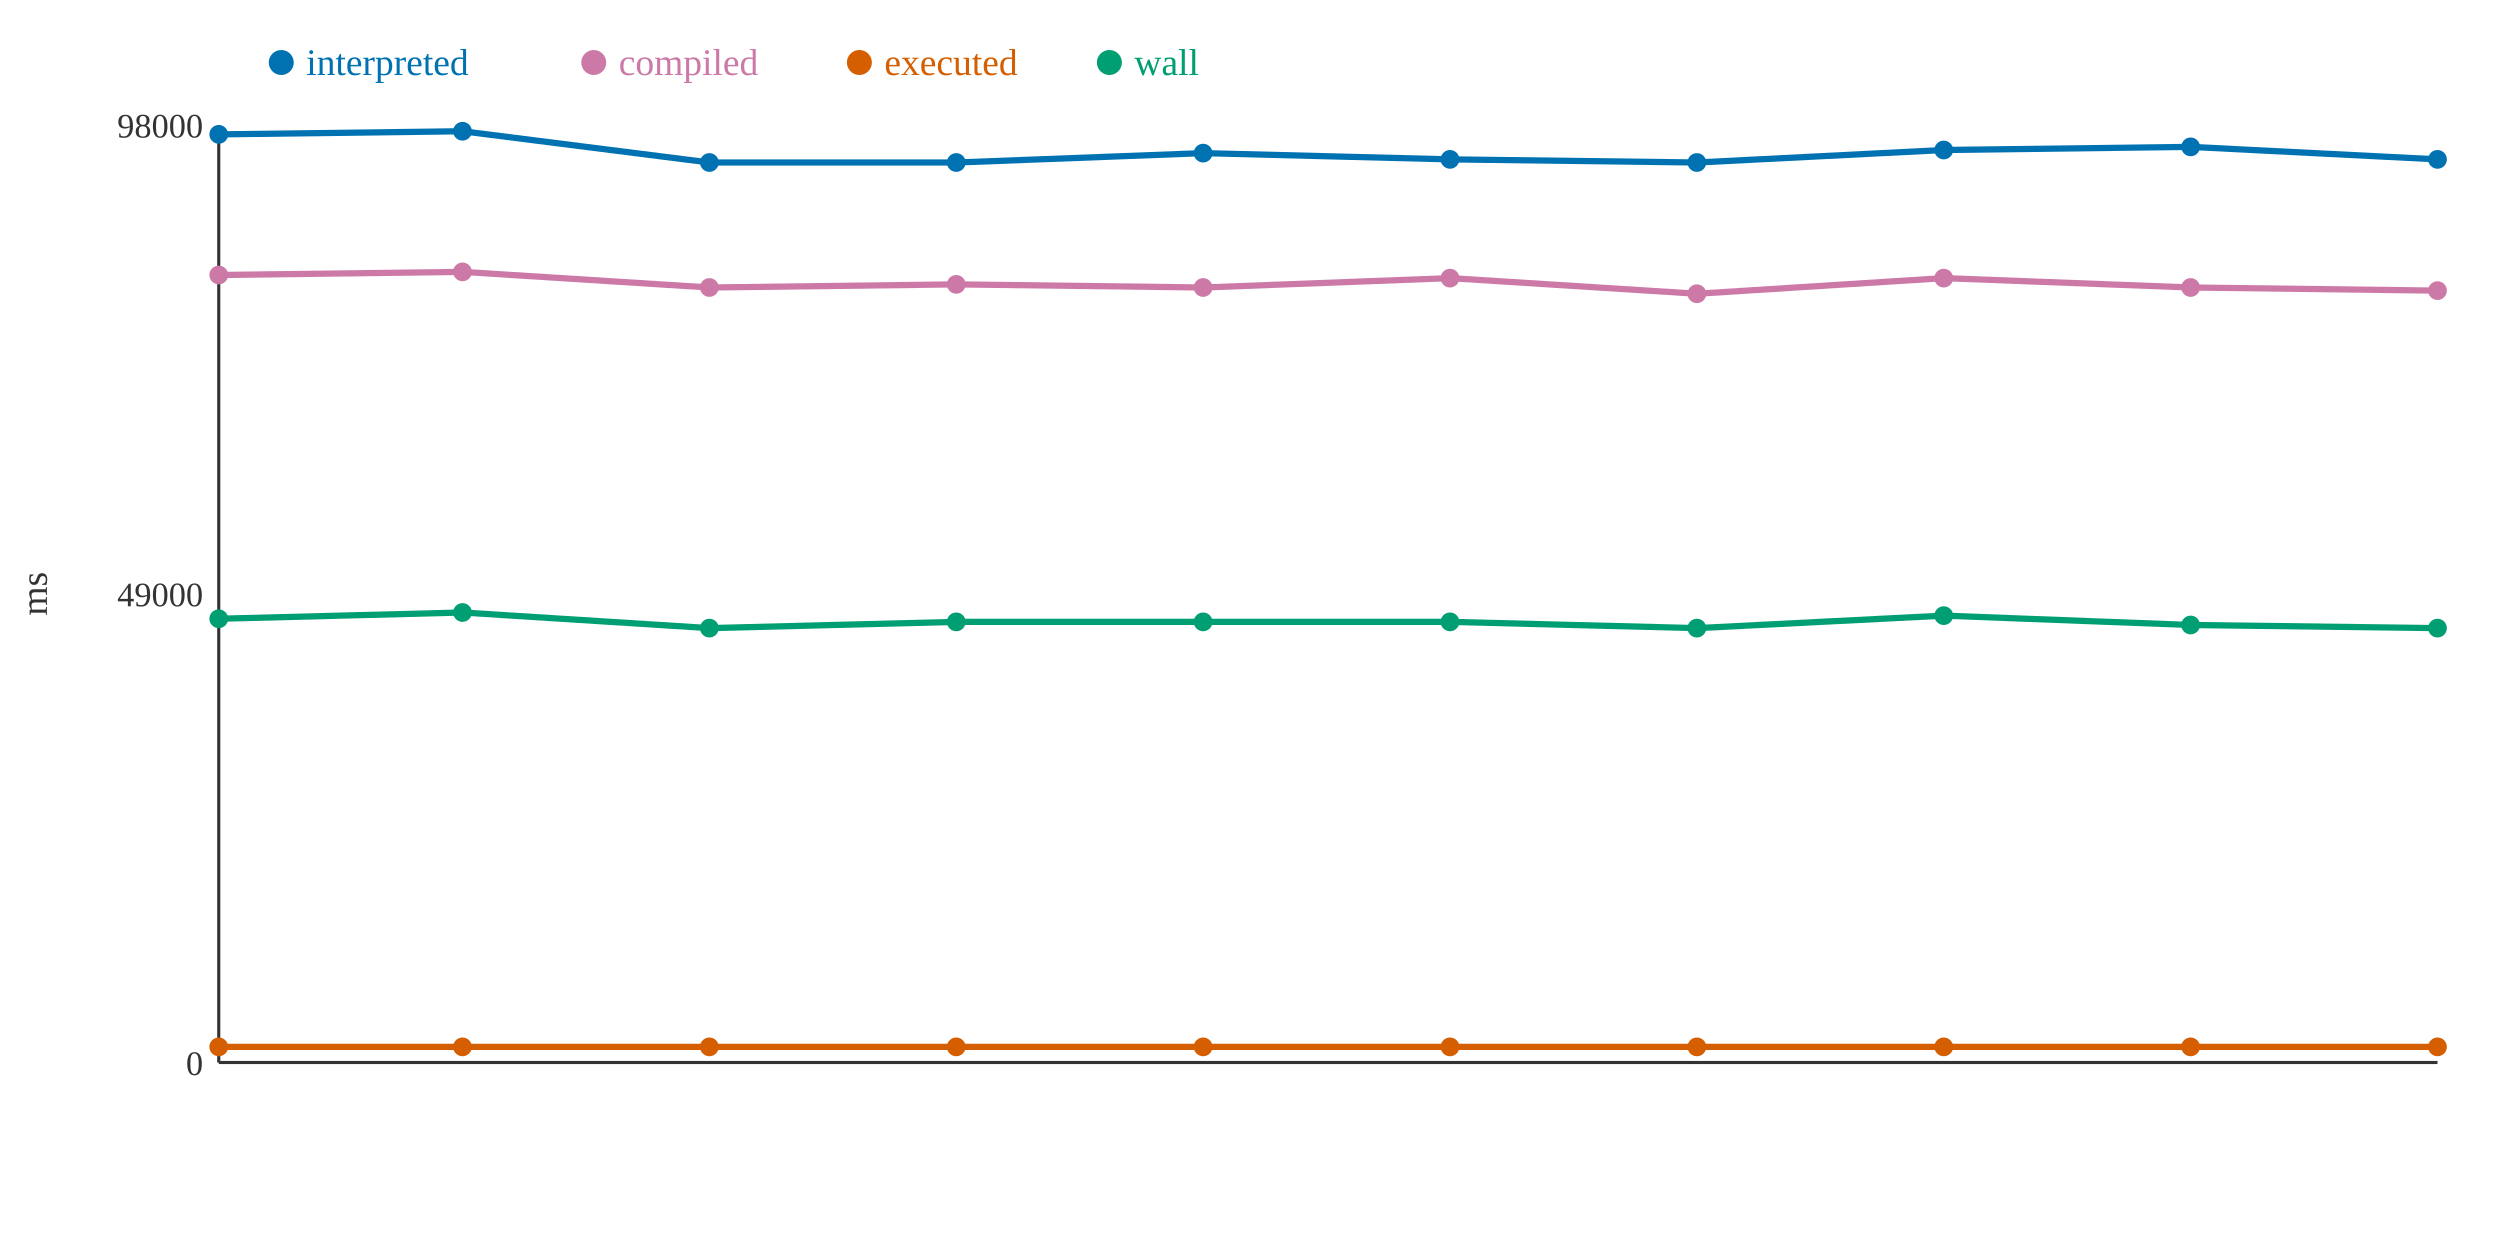
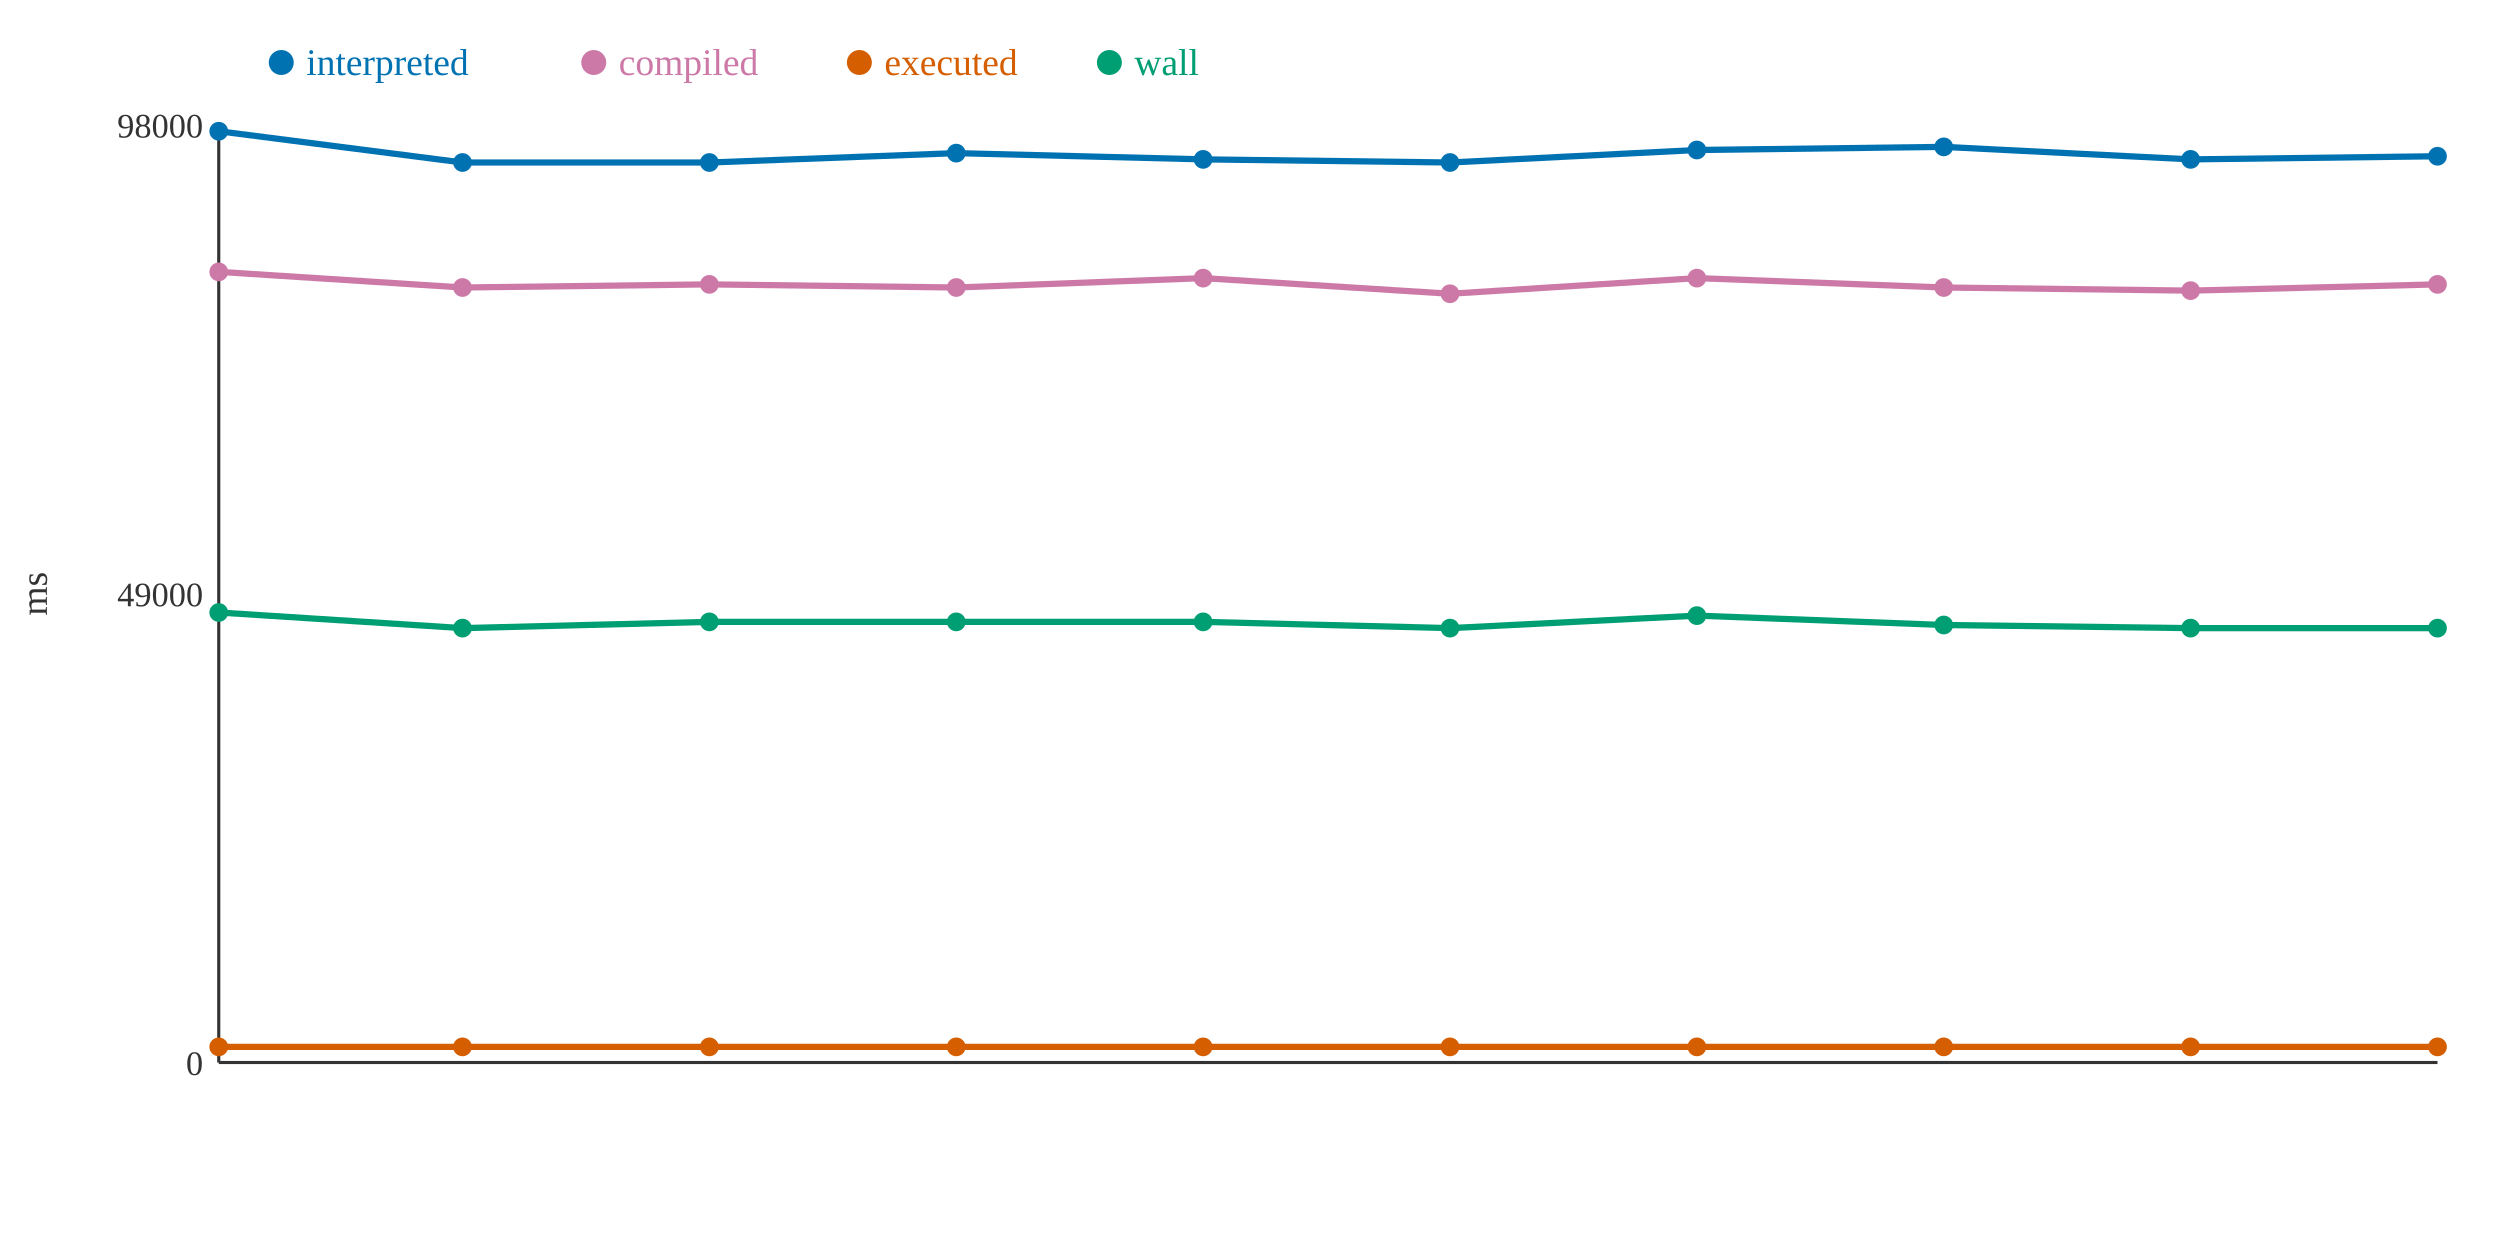
<svg xmlns="http://www.w3.org/2000/svg" width="800" height="400">
  <rect width="800" height="400" fill="white" />
  <line x1="70" y1="40" x2="70" y2="340" stroke="#333" stroke-width="1" />
  <line x1="70" y1="340" x2="780" y2="340" stroke="#333" stroke-width="1" />
  <text x="65" y="344" text-anchor="end" font-size="11" fill="#333">0</text>
  <text x="65" y="194" text-anchor="end" font-size="11" fill="#333">49000</text>
  <text x="65" y="44" text-anchor="end" font-size="11" fill="#333">98000</text>
  <text x="15" y="190" text-anchor="middle" font-size="12" fill="#333" transform="rotate(-90 15 190)">ms</text>
-   <polyline points="70,43 148,42 227,52 306,52 385,49 464,51 543,52 622,48 701,47 780,51" fill="none" stroke="#0072B2" stroke-width="2" />
-   <polyline points="70,88 148,87 227,92 306,91 385,92 464,89 543,94 622,89 701,92 780,93" fill="none" stroke="#CC79A7" stroke-width="2" />
+   <polyline points="70,42 148,52 227,52 306,49 385,51 464,52 543,48 622,47 701,51 780,50" fill="none" stroke="#0072B2" stroke-width="2" />
+   <polyline points="70,87 148,92 227,91 306,92 385,89 464,94 543,89 622,92 701,93 780,91" fill="none" stroke="#CC79A7" stroke-width="2" />
  <polyline points="70,335 148,335 227,335 306,335 385,335 464,335 543,335 622,335 701,335 780,335" fill="none" stroke="#D55E00" stroke-width="2" />
-   <polyline points="70,198 148,196 227,201 306,199 385,199 464,199 543,201 622,197 701,200 780,201" fill="none" stroke="#009E73" stroke-width="2" />
-   <circle cx="70" cy="43" r="3" fill="#0072B2" />
-   <circle cx="70" cy="88" r="3" fill="#CC79A7" />
+   <polyline points="70,196 148,201 227,199 306,199 385,199 464,201 543,197 622,200 701,201 780,201" fill="none" stroke="#009E73" stroke-width="2" />
+   <circle cx="70" cy="42" r="3" fill="#0072B2" />
+   <circle cx="70" cy="87" r="3" fill="#CC79A7" />
  <circle cx="70" cy="335" r="3" fill="#D55E00" />
-   <circle cx="70" cy="198" r="3" fill="#009E73" />
-   <circle cx="148" cy="42" r="3" fill="#0072B2" />
-   <circle cx="148" cy="87" r="3" fill="#CC79A7" />
+   <circle cx="70" cy="196" r="3" fill="#009E73" />
+   <circle cx="148" cy="52" r="3" fill="#0072B2" />
+   <circle cx="148" cy="92" r="3" fill="#CC79A7" />
  <circle cx="148" cy="335" r="3" fill="#D55E00" />
-   <circle cx="148" cy="196" r="3" fill="#009E73" />
+   <circle cx="148" cy="201" r="3" fill="#009E73" />
  <circle cx="227" cy="52" r="3" fill="#0072B2" />
-   <circle cx="227" cy="92" r="3" fill="#CC79A7" />
+   <circle cx="227" cy="91" r="3" fill="#CC79A7" />
  <circle cx="227" cy="335" r="3" fill="#D55E00" />
-   <circle cx="227" cy="201" r="3" fill="#009E73" />
-   <circle cx="306" cy="52" r="3" fill="#0072B2" />
-   <circle cx="306" cy="91" r="3" fill="#CC79A7" />
+   <circle cx="227" cy="199" r="3" fill="#009E73" />
+   <circle cx="306" cy="49" r="3" fill="#0072B2" />
+   <circle cx="306" cy="92" r="3" fill="#CC79A7" />
  <circle cx="306" cy="335" r="3" fill="#D55E00" />
  <circle cx="306" cy="199" r="3" fill="#009E73" />
-   <circle cx="385" cy="49" r="3" fill="#0072B2" />
-   <circle cx="385" cy="92" r="3" fill="#CC79A7" />
+   <circle cx="385" cy="51" r="3" fill="#0072B2" />
+   <circle cx="385" cy="89" r="3" fill="#CC79A7" />
  <circle cx="385" cy="335" r="3" fill="#D55E00" />
  <circle cx="385" cy="199" r="3" fill="#009E73" />
-   <circle cx="464" cy="51" r="3" fill="#0072B2" />
-   <circle cx="464" cy="89" r="3" fill="#CC79A7" />
+   <circle cx="464" cy="52" r="3" fill="#0072B2" />
+   <circle cx="464" cy="94" r="3" fill="#CC79A7" />
  <circle cx="464" cy="335" r="3" fill="#D55E00" />
-   <circle cx="464" cy="199" r="3" fill="#009E73" />
-   <circle cx="543" cy="52" r="3" fill="#0072B2" />
-   <circle cx="543" cy="94" r="3" fill="#CC79A7" />
+   <circle cx="464" cy="201" r="3" fill="#009E73" />
+   <circle cx="543" cy="48" r="3" fill="#0072B2" />
+   <circle cx="543" cy="89" r="3" fill="#CC79A7" />
  <circle cx="543" cy="335" r="3" fill="#D55E00" />
-   <circle cx="543" cy="201" r="3" fill="#009E73" />
-   <circle cx="622" cy="48" r="3" fill="#0072B2" />
-   <circle cx="622" cy="89" r="3" fill="#CC79A7" />
+   <circle cx="543" cy="197" r="3" fill="#009E73" />
+   <circle cx="622" cy="47" r="3" fill="#0072B2" />
+   <circle cx="622" cy="92" r="3" fill="#CC79A7" />
  <circle cx="622" cy="335" r="3" fill="#D55E00" />
-   <circle cx="622" cy="197" r="3" fill="#009E73" />
-   <circle cx="701" cy="47" r="3" fill="#0072B2" />
-   <circle cx="701" cy="92" r="3" fill="#CC79A7" />
+   <circle cx="622" cy="200" r="3" fill="#009E73" />
+   <circle cx="701" cy="51" r="3" fill="#0072B2" />
+   <circle cx="701" cy="93" r="3" fill="#CC79A7" />
  <circle cx="701" cy="335" r="3" fill="#D55E00" />
-   <circle cx="701" cy="200" r="3" fill="#009E73" />
-   <circle cx="780" cy="51" r="3" fill="#0072B2" />
-   <circle cx="780" cy="93" r="3" fill="#CC79A7" />
+   <circle cx="701" cy="201" r="3" fill="#009E73" />
+   <circle cx="780" cy="50" r="3" fill="#0072B2" />
+   <circle cx="780" cy="91" r="3" fill="#CC79A7" />
  <circle cx="780" cy="335" r="3" fill="#D55E00" />
  <circle cx="780" cy="201" r="3" fill="#009E73" />
  <circle cx="90" cy="20" r="4" fill="#0072B2" />
  <text x="98" y="24" text-anchor="start" font-size="12" fill="#0072B2">interpreted</text>
  <circle cx="190" cy="20" r="4" fill="#CC79A7" />
  <text x="198" y="24" text-anchor="start" font-size="12" fill="#CC79A7">compiled</text>
  <circle cx="275" cy="20" r="4" fill="#D55E00" />
  <text x="283" y="24" text-anchor="start" font-size="12" fill="#D55E00">executed</text>
  <circle cx="355" cy="20" r="4" fill="#009E73" />
  <text x="363" y="24" text-anchor="start" font-size="12" fill="#009E73">wall</text>
</svg>
